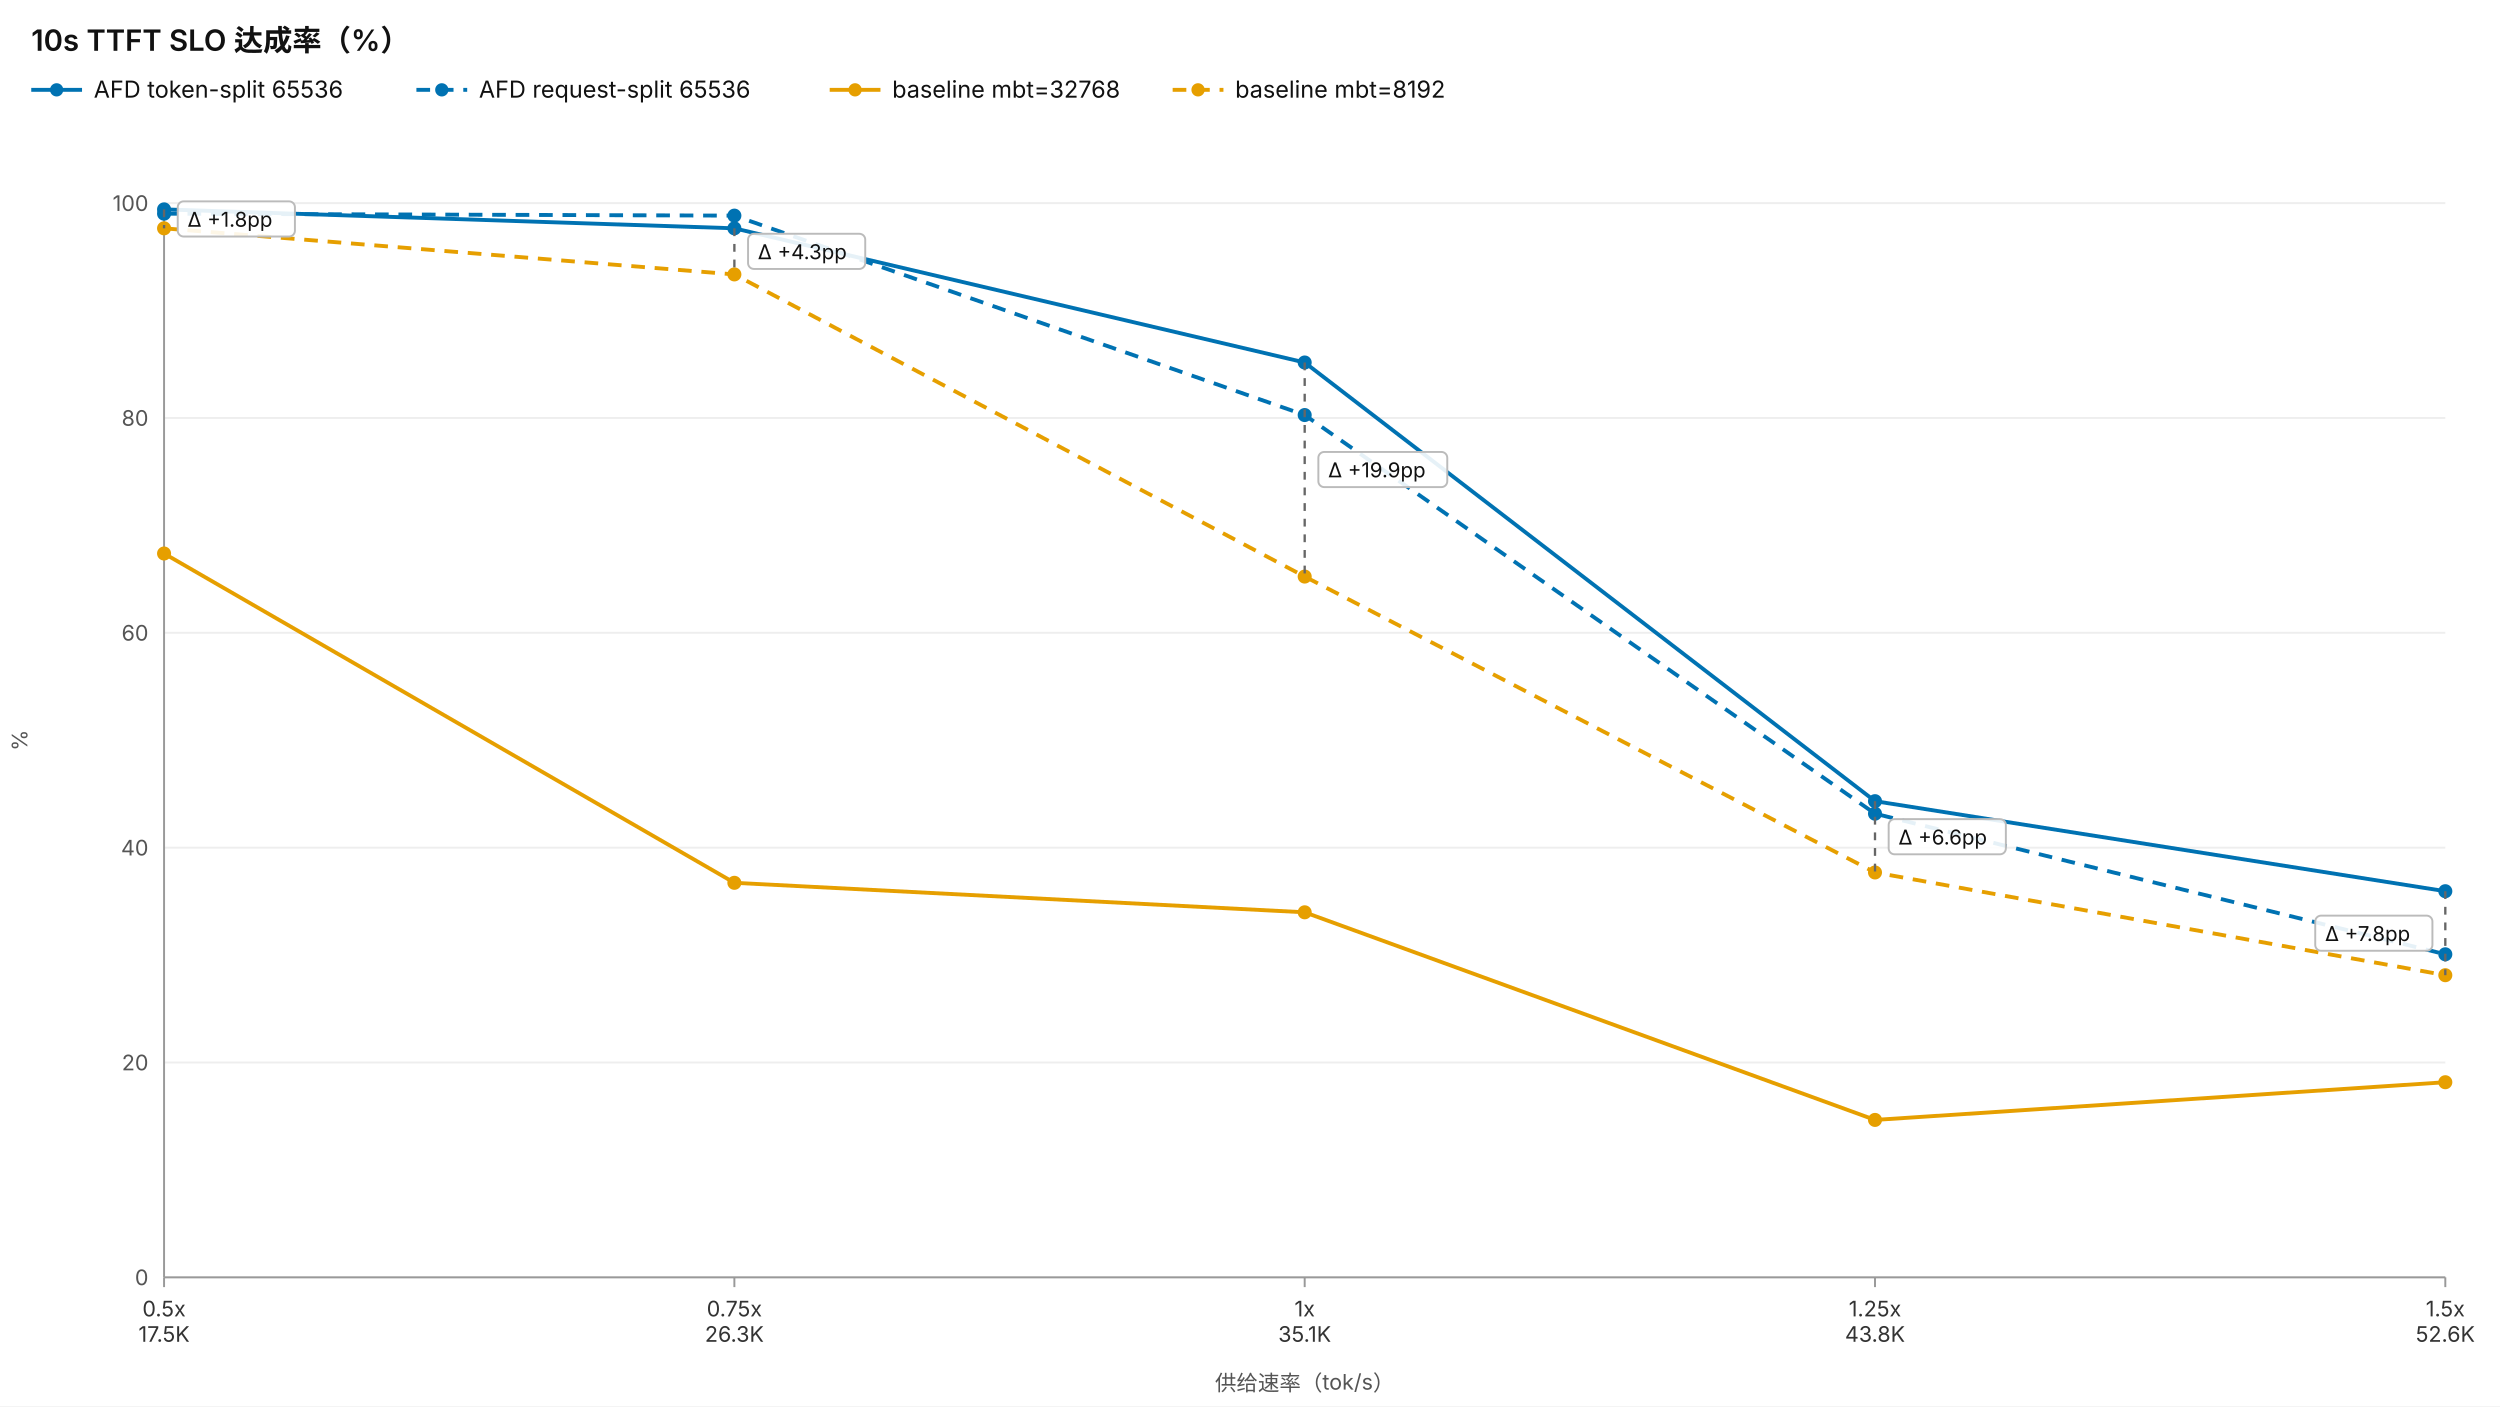
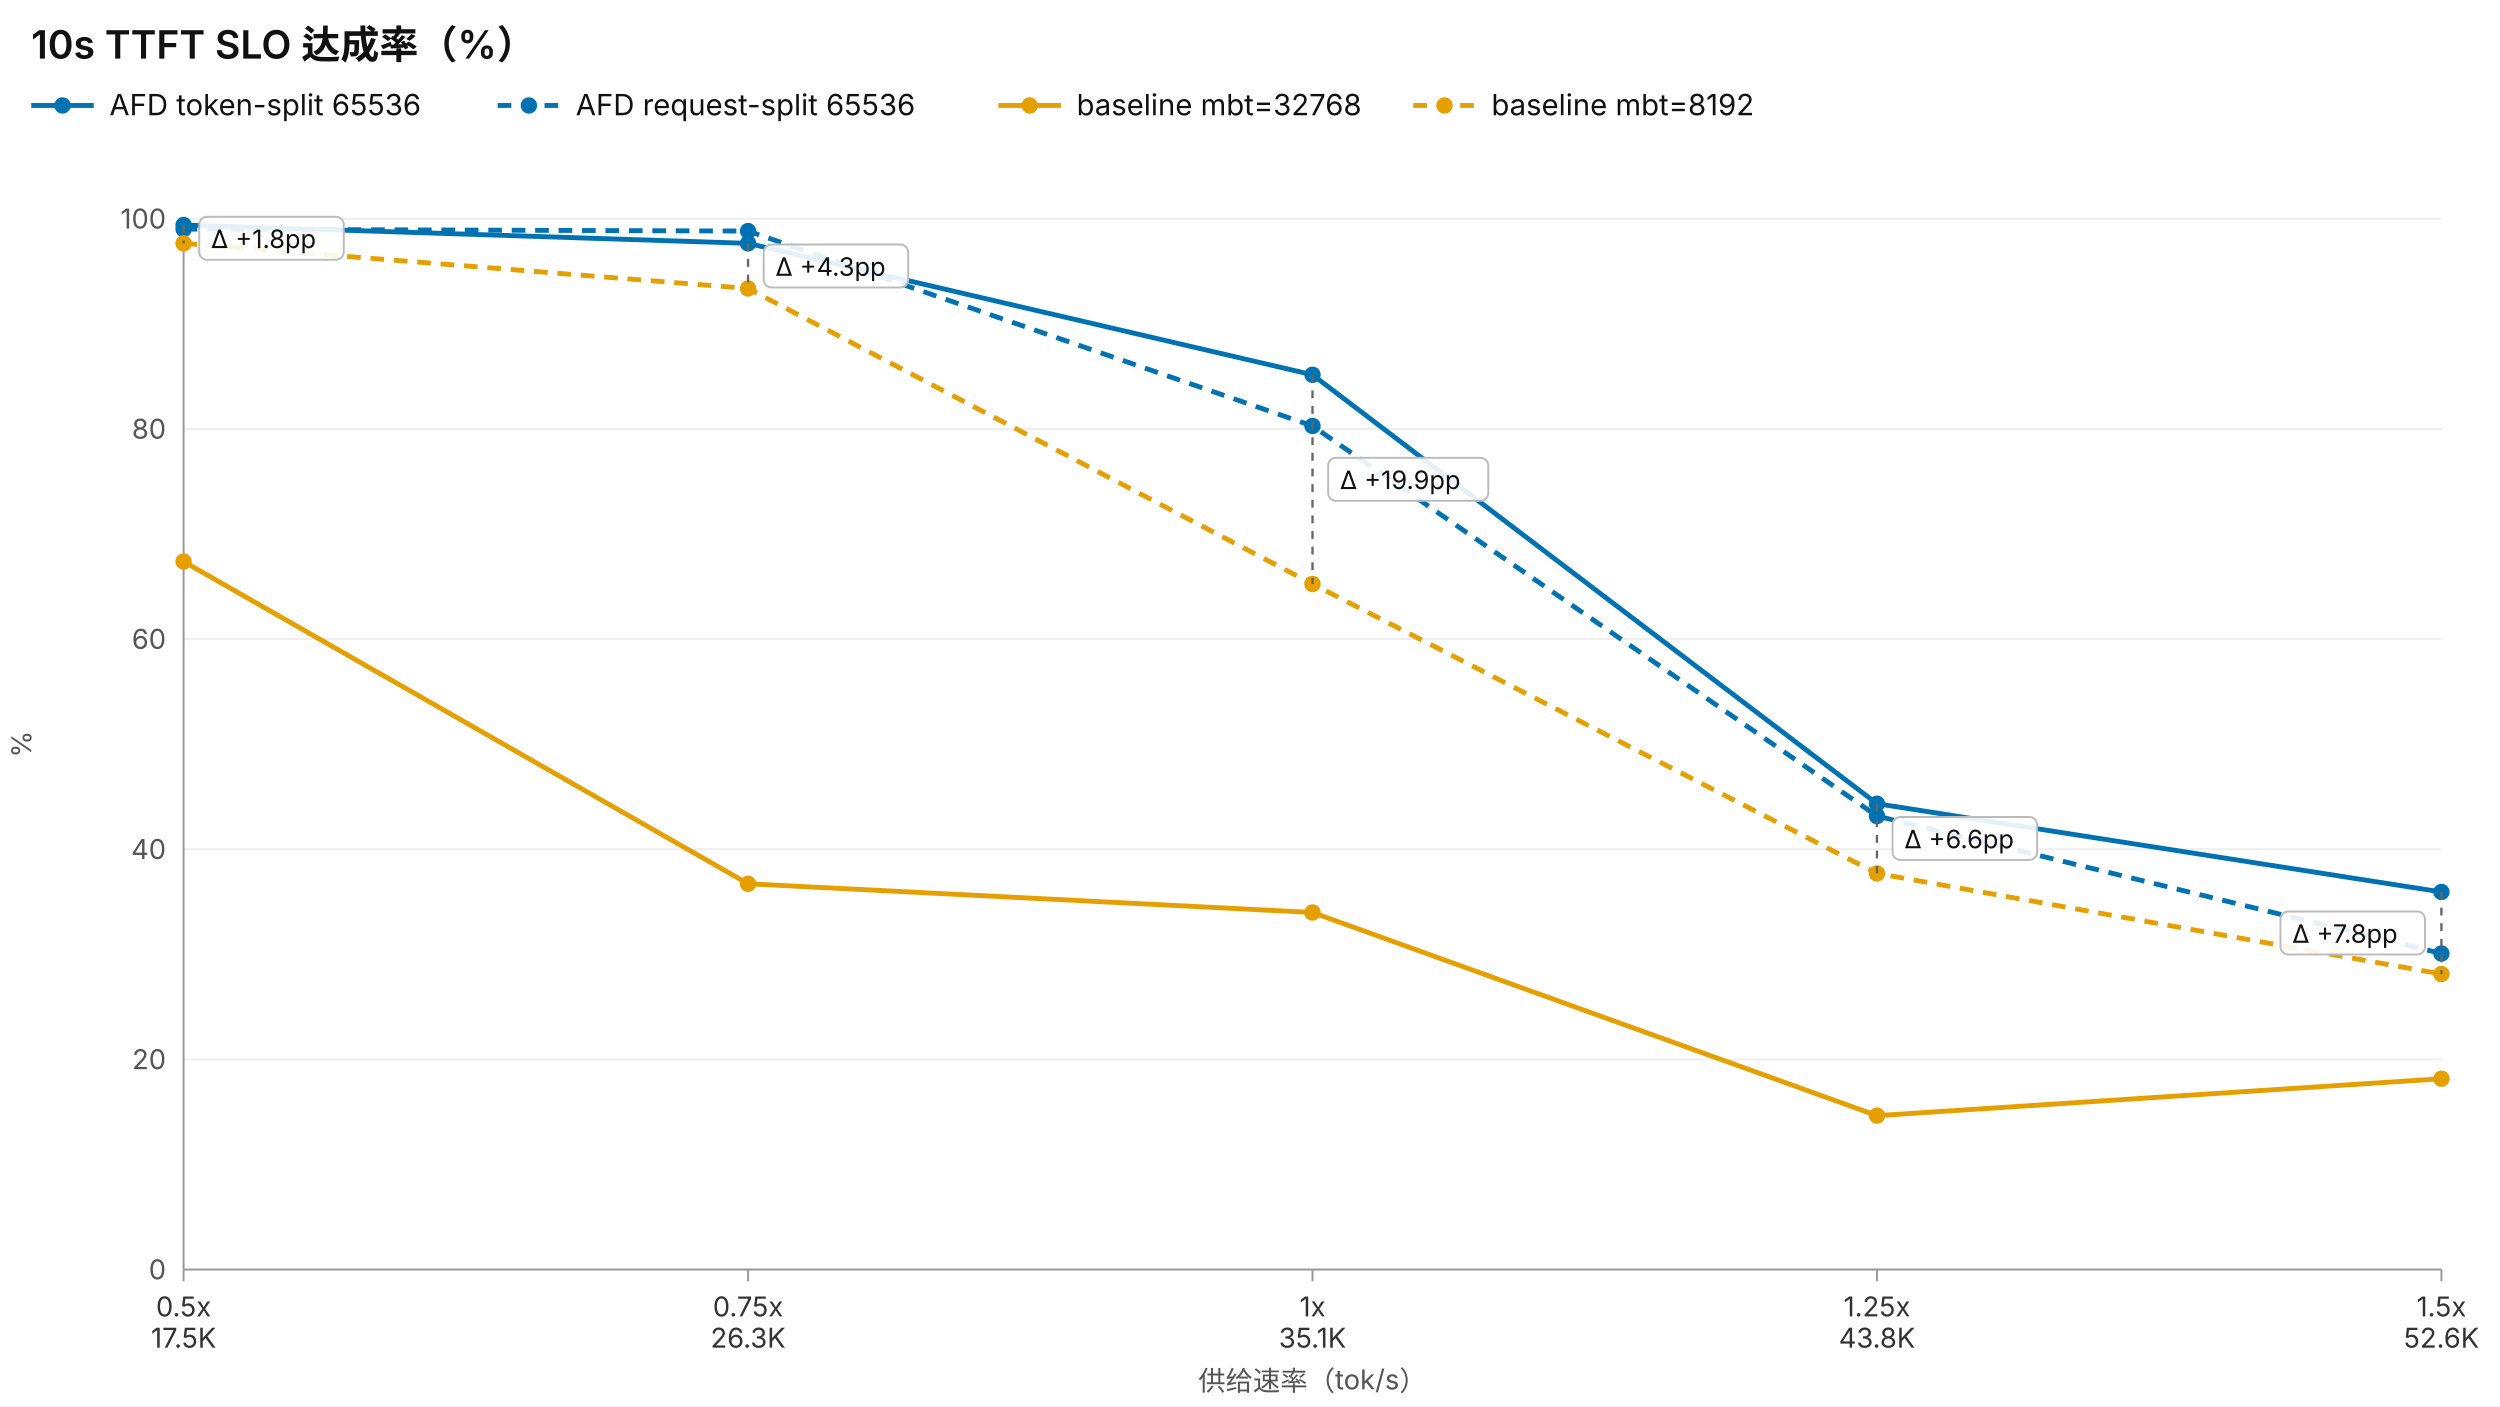
<svg xmlns="http://www.w3.org/2000/svg" width="1280" height="720" viewBox="0 0 1280 720" font-family="-apple-system,'Segoe UI',sans-serif">
  <rect width="1280" height="720" fill="#ffffff" />
-   <text x="16" y="26" font-size="15" font-weight="600" fill="#111">10s TTFT SLO 达成率（%）</text>
-   <line x1="16" y1="46" x2="42" y2="46" stroke="#0072B2" stroke-width="2" />
-   <circle cx="29" cy="46" r="3.4" fill="#0072B2" />
-   <text x="48" y="50" font-size="12" fill="#111">AFD token-split 65536</text>
-   <line x1="213.2" y1="46" x2="239.2" y2="46" stroke="#0072B2" stroke-width="2" stroke-dasharray="7 5" />
-   <circle cx="226.2" cy="46" r="3.4" fill="#0072B2" />
-   <text x="245.2" y="50" font-size="12" fill="#111">AFD request-split 65536</text>
-   <line x1="424.8" y1="46" x2="450.8" y2="46" stroke="#E69F00" stroke-width="2" />
-   <circle cx="437.8" cy="46" r="3.4" fill="#E69F00" />
-   <text x="456.8" y="50" font-size="12" fill="#111">baseline mbt=32768</text>
-   <line x1="600.4" y1="46" x2="626.4" y2="46" stroke="#E69F00" stroke-width="2" stroke-dasharray="7 5" />
-   <circle cx="613.4" cy="46" r="3.4" fill="#E69F00" />
-   <text x="632.4" y="50" font-size="12" fill="#111">baseline mbt=8192</text>
-   <line x1="84" y1="654.0" x2="1252" y2="654.0" stroke="#eee" />
-   <text x="76" y="658.0" font-size="11" fill="#555" text-anchor="end">0</text>
-   <line x1="84" y1="544.0" x2="1252" y2="544.0" stroke="#eee" />
-   <text x="76" y="548.0" font-size="11" fill="#555" text-anchor="end">20</text>
-   <line x1="84" y1="434.0" x2="1252" y2="434.0" stroke="#eee" />
-   <text x="76" y="438.0" font-size="11" fill="#555" text-anchor="end">40</text>
-   <line x1="84" y1="324.0" x2="1252" y2="324.0" stroke="#eee" />
-   <text x="76" y="328.0" font-size="11" fill="#555" text-anchor="end">60</text>
-   <line x1="84" y1="214.0" x2="1252" y2="214.0" stroke="#eee" />
-   <text x="76" y="218.0" font-size="11" fill="#555" text-anchor="end">80</text>
-   <line x1="84" y1="104.0" x2="1252" y2="104.0" stroke="#eee" />
-   <text x="76" y="108.0" font-size="11" fill="#555" text-anchor="end">100</text>
-   <line x1="84" y1="104" x2="84" y2="654" stroke="#999" />
-   <line x1="84" y1="654" x2="1252" y2="654" stroke="#999" />
-   <line x1="84.0" y1="654" x2="84.0" y2="659" stroke="#999" />
-   <text x="84.0" y="674" font-size="11" fill="#333" text-anchor="middle">0.5x<tspan x="84.0" dy="13">17.5K</tspan>
+   <text x="16" y="30" font-size="20" font-weight="600" fill="#111">10s TTFT SLO 达成率（%）</text>
+   <line x1="16" y1="54" x2="48" y2="54" stroke="#0072B2" stroke-width="2.5" />
+   <circle cx="32" cy="54" r="4.2" fill="#0072B2" />
+   <text x="56" y="59" font-size="15" fill="#111">AFD token-split 65536</text>
+   <line x1="254.8" y1="54" x2="286.8" y2="54" stroke="#0072B2" stroke-width="2.5" stroke-dasharray="7 5" />
+   <circle cx="270.8" cy="54" r="4.2" fill="#0072B2" />
+   <text x="294.8" y="59" font-size="15" fill="#111">AFD request-split 65536</text>
+   <line x1="511.2" y1="54" x2="543.2" y2="54" stroke="#E69F00" stroke-width="2.5" />
+   <circle cx="527.2" cy="54" r="4.2" fill="#E69F00" />
+   <text x="551.2" y="59" font-size="15" fill="#111">baseline mbt=32768</text>
+   <line x1="723.6" y1="54" x2="755.6" y2="54" stroke="#E69F00" stroke-width="2.5" stroke-dasharray="7 5" />
+   <circle cx="739.6" cy="54" r="4.2" fill="#E69F00" />
+   <text x="763.6" y="59" font-size="15" fill="#111">baseline mbt=8192</text>
+   <line x1="94" y1="650.0" x2="1250" y2="650.0" stroke="#eee" />
+   <text x="85" y="655.0" font-size="14" fill="#555" text-anchor="end">0</text>
+   <line x1="94" y1="542.4" x2="1250" y2="542.4" stroke="#eee" />
+   <text x="85" y="547.4" font-size="14" fill="#555" text-anchor="end">20</text>
+   <line x1="94" y1="434.8" x2="1250" y2="434.8" stroke="#eee" />
+   <text x="85" y="439.8" font-size="14" fill="#555" text-anchor="end">40</text>
+   <line x1="94" y1="327.2" x2="1250" y2="327.2" stroke="#eee" />
+   <text x="85" y="332.2" font-size="14" fill="#555" text-anchor="end">60</text>
+   <line x1="94" y1="219.6" x2="1250" y2="219.6" stroke="#eee" />
+   <text x="85" y="224.6" font-size="14" fill="#555" text-anchor="end">80</text>
+   <line x1="94" y1="112.0" x2="1250" y2="112.0" stroke="#eee" />
+   <text x="85" y="117.0" font-size="14" fill="#555" text-anchor="end">100</text>
+   <line x1="94" y1="112" x2="94" y2="650" stroke="#999" />
+   <line x1="94" y1="650" x2="1250" y2="650" stroke="#999" />
+   <line x1="94.0" y1="650" x2="94.0" y2="656" stroke="#999" />
+   <text x="94.0" y="674" font-size="14" fill="#333" text-anchor="middle">0.5x<tspan x="94.0" dy="16">17.5K</tspan>
  </text>
-   <line x1="376.0" y1="654" x2="376.0" y2="659" stroke="#999" />
-   <text x="376.0" y="674" font-size="11" fill="#333" text-anchor="middle">0.75x<tspan x="376.0" dy="13">26.3K</tspan>
+   <line x1="383.0" y1="650" x2="383.0" y2="656" stroke="#999" />
+   <text x="383.0" y="674" font-size="14" fill="#333" text-anchor="middle">0.75x<tspan x="383.0" dy="16">26.3K</tspan>
  </text>
-   <line x1="668.0" y1="654" x2="668.0" y2="659" stroke="#999" />
-   <text x="668.0" y="674" font-size="11" fill="#333" text-anchor="middle">1x<tspan x="668.0" dy="13">35.1K</tspan>
+   <line x1="672.0" y1="650" x2="672.0" y2="656" stroke="#999" />
+   <text x="672.0" y="674" font-size="14" fill="#333" text-anchor="middle">1x<tspan x="672.0" dy="16">35.1K</tspan>
  </text>
-   <line x1="960.0" y1="654" x2="960.0" y2="659" stroke="#999" />
-   <text x="960.0" y="674" font-size="11" fill="#333" text-anchor="middle">1.25x<tspan x="960.0" dy="13">43.8K</tspan>
+   <line x1="961.0" y1="650" x2="961.0" y2="656" stroke="#999" />
+   <text x="961.0" y="674" font-size="14" fill="#333" text-anchor="middle">1.25x<tspan x="961.0" dy="16">43.8K</tspan>
  </text>
-   <line x1="1252.0" y1="654" x2="1252.0" y2="659" stroke="#999" />
-   <text x="1252.0" y="674" font-size="11" fill="#333" text-anchor="middle">1.5x<tspan x="1252.0" dy="13">52.6K</tspan>
+   <line x1="1250.0" y1="650" x2="1250.0" y2="656" stroke="#999" />
+   <text x="1250.0" y="674" font-size="14" fill="#333" text-anchor="middle">1.5x<tspan x="1250.0" dy="16">52.6K</tspan>
  </text>
-   <text x="668" y="712" font-size="11" fill="#555" text-anchor="middle">供给速率（tok/s）</text>
-   <text x="14" y="379" font-size="11" fill="#555" text-anchor="middle" transform="rotate(-90 14 379)">%</text>
-   <polyline points="84.0,107.2 376.0,116.9 668.0,185.6 960.0,410.2 1252.0,456.3" fill="none" stroke="#0072B2" stroke-width="2" />
-   <circle cx="84.0" cy="107.2" r="3.6" fill="#0072B2" />
-   <circle cx="376.0" cy="116.9" r="3.6" fill="#0072B2" />
-   <circle cx="668.0" cy="185.6" r="3.6" fill="#0072B2" />
-   <circle cx="960.0" cy="410.2" r="3.6" fill="#0072B2" />
-   <circle cx="1252.0" cy="456.3" r="3.6" fill="#0072B2" />
-   <polyline points="84.0,109.4 376.0,110.4 668.0,212.5 960.0,416.6 1252.0,488.6" fill="none" stroke="#0072B2" stroke-width="2" stroke-dasharray="7 5" />
-   <circle cx="84.0" cy="109.4" r="3.6" fill="#0072B2" />
-   <circle cx="376.0" cy="110.4" r="3.6" fill="#0072B2" />
-   <circle cx="668.0" cy="212.5" r="3.6" fill="#0072B2" />
-   <circle cx="960.0" cy="416.6" r="3.6" fill="#0072B2" />
-   <circle cx="1252.0" cy="488.6" r="3.6" fill="#0072B2" />
-   <polyline points="84.0,283.4 376.0,452.0 668.0,467.1 960.0,573.4 1252.0,554.1" fill="none" stroke="#E69F00" stroke-width="2" />
-   <circle cx="84.0" cy="283.4" r="3.6" fill="#E69F00" />
-   <circle cx="376.0" cy="452.0" r="3.6" fill="#E69F00" />
-   <circle cx="668.0" cy="467.1" r="3.6" fill="#E69F00" />
-   <circle cx="960.0" cy="573.4" r="3.6" fill="#E69F00" />
-   <circle cx="1252.0" cy="554.1" r="3.6" fill="#E69F00" />
-   <polyline points="84.0,116.9 376.0,140.5 668.0,295.2 960.0,446.7 1252.0,499.3" fill="none" stroke="#E69F00" stroke-width="2" stroke-dasharray="7 5" />
-   <circle cx="84.0" cy="116.9" r="3.6" fill="#E69F00" />
-   <circle cx="376.0" cy="140.5" r="3.6" fill="#E69F00" />
-   <circle cx="668.0" cy="295.2" r="3.6" fill="#E69F00" />
-   <circle cx="960.0" cy="446.7" r="3.6" fill="#E69F00" />
-   <circle cx="1252.0" cy="499.3" r="3.6" fill="#E69F00" />
-   <line x1="84.0" y1="107.2" x2="84.0" y2="116.9" stroke="#666" stroke-width="1.2" stroke-dasharray="4 4" />
-   <rect x="91.0" y="103.1" width="60" height="18" rx="3" fill="#ffffff" fill-opacity="0.9" stroke="#bbb" />
-   <text x="96.0" y="116.1" font-size="10.5" fill="#111">Δ +1.8pp</text>
-   <line x1="376.0" y1="116.9" x2="376.0" y2="140.5" stroke="#666" stroke-width="1.2" stroke-dasharray="4 4" />
-   <rect x="383.0" y="119.7" width="60" height="18" rx="3" fill="#ffffff" fill-opacity="0.9" stroke="#bbb" />
-   <text x="388.0" y="132.7" font-size="10.5" fill="#111">Δ +4.3pp</text>
-   <line x1="668.0" y1="185.6" x2="668.0" y2="295.2" stroke="#666" stroke-width="1.2" stroke-dasharray="4 4" />
-   <rect x="675.0" y="231.4" width="66" height="18" rx="3" fill="#ffffff" fill-opacity="0.9" stroke="#bbb" />
-   <text x="680.0" y="244.4" font-size="10.5" fill="#111">Δ +19.9pp</text>
-   <line x1="960.0" y1="410.2" x2="960.0" y2="446.7" stroke="#666" stroke-width="1.2" stroke-dasharray="4 4" />
-   <rect x="967.0" y="419.4" width="60" height="18" rx="3" fill="#ffffff" fill-opacity="0.9" stroke="#bbb" />
-   <text x="972.0" y="432.4" font-size="10.5" fill="#111">Δ +6.6pp</text>
-   <line x1="1252.0" y1="456.3" x2="1252.0" y2="499.3" stroke="#666" stroke-width="1.2" stroke-dasharray="4 4" />
-   <rect x="1185.4" y="468.8" width="60" height="18" rx="3" fill="#ffffff" fill-opacity="0.9" stroke="#bbb" />
-   <text x="1190.4" y="481.8" font-size="10.5" fill="#111">Δ +7.8pp</text>
+   <text x="672" y="712" font-size="14" fill="#555" text-anchor="middle">供给速率（tok/s）</text>
+   <text x="16" y="381" font-size="14" fill="#555" text-anchor="middle" transform="rotate(-90 16 381)">%</text>
+   <polyline points="94.0,115.2 383.0,124.6 672.0,191.9 961.0,411.5 1250.0,456.7" fill="none" stroke="#0072B2" stroke-width="2.5" />
+   <circle cx="94.0" cy="115.2" r="4.2" fill="#0072B2" />
+   <circle cx="383.0" cy="124.6" r="4.2" fill="#0072B2" />
+   <circle cx="672.0" cy="191.9" r="4.2" fill="#0072B2" />
+   <circle cx="961.0" cy="411.5" r="4.2" fill="#0072B2" />
+   <circle cx="1250.0" cy="456.7" r="4.2" fill="#0072B2" />
+   <polyline points="94.0,117.3 383.0,118.3 672.0,218.1 961.0,417.8 1250.0,488.2" fill="none" stroke="#0072B2" stroke-width="2.5" stroke-dasharray="7 5" />
+   <circle cx="94.0" cy="117.3" r="4.2" fill="#0072B2" />
+   <circle cx="383.0" cy="118.3" r="4.2" fill="#0072B2" />
+   <circle cx="672.0" cy="218.1" r="4.2" fill="#0072B2" />
+   <circle cx="961.0" cy="417.8" r="4.2" fill="#0072B2" />
+   <circle cx="1250.0" cy="488.2" r="4.2" fill="#0072B2" />
+   <polyline points="94.0,287.5 383.0,452.5 672.0,467.2 961.0,571.2 1250.0,552.3" fill="none" stroke="#E69F00" stroke-width="2.5" />
+   <circle cx="94.0" cy="287.5" r="4.2" fill="#E69F00" />
+   <circle cx="383.0" cy="452.5" r="4.2" fill="#E69F00" />
+   <circle cx="672.0" cy="467.2" r="4.2" fill="#E69F00" />
+   <circle cx="961.0" cy="571.2" r="4.2" fill="#E69F00" />
+   <circle cx="1250.0" cy="552.3" r="4.2" fill="#E69F00" />
+   <polyline points="94.0,124.6 383.0,147.7 672.0,299.0 961.0,447.2 1250.0,498.7" fill="none" stroke="#E69F00" stroke-width="2.5" stroke-dasharray="7 5" />
+   <circle cx="94.0" cy="124.6" r="4.2" fill="#E69F00" />
+   <circle cx="383.0" cy="147.7" r="4.2" fill="#E69F00" />
+   <circle cx="672.0" cy="299.0" r="4.2" fill="#E69F00" />
+   <circle cx="961.0" cy="447.2" r="4.2" fill="#E69F00" />
+   <circle cx="1250.0" cy="498.7" r="4.2" fill="#E69F00" />
+   <line x1="94.0" y1="115.2" x2="94.0" y2="124.6" stroke="#666" stroke-width="1.2" stroke-dasharray="4 4" />
+   <rect x="102.0" y="111.0" width="74" height="22" rx="4" fill="#ffffff" fill-opacity="0.9" stroke="#bbb" />
+   <text x="108.0" y="127.0" font-size="13" fill="#111">Δ +1.8pp</text>
+   <line x1="383.0" y1="124.6" x2="383.0" y2="147.7" stroke="#666" stroke-width="1.2" stroke-dasharray="4 4" />
+   <rect x="391.0" y="125.2" width="74" height="22" rx="4" fill="#ffffff" fill-opacity="0.9" stroke="#bbb" />
+   <text x="397.0" y="141.2" font-size="13" fill="#111">Δ +4.3pp</text>
+   <line x1="672.0" y1="191.9" x2="672.0" y2="299.0" stroke="#666" stroke-width="1.2" stroke-dasharray="4 4" />
+   <rect x="680.0" y="234.4" width="82" height="22" rx="4" fill="#ffffff" fill-opacity="0.9" stroke="#bbb" />
+   <text x="686.0" y="250.4" font-size="13" fill="#111">Δ +19.9pp</text>
+   <line x1="961.0" y1="411.5" x2="961.0" y2="447.2" stroke="#666" stroke-width="1.2" stroke-dasharray="4 4" />
+   <rect x="969.0" y="418.3" width="74" height="22" rx="4" fill="#ffffff" fill-opacity="0.9" stroke="#bbb" />
+   <text x="975.0" y="434.3" font-size="13" fill="#111">Δ +6.6pp</text>
+   <line x1="1250.0" y1="456.7" x2="1250.0" y2="498.7" stroke="#666" stroke-width="1.2" stroke-dasharray="4 4" />
+   <rect x="1167.6" y="466.7" width="74" height="22" rx="4" fill="#ffffff" fill-opacity="0.9" stroke="#bbb" />
+   <text x="1173.6" y="482.7" font-size="13" fill="#111">Δ +7.8pp</text>
</svg>
